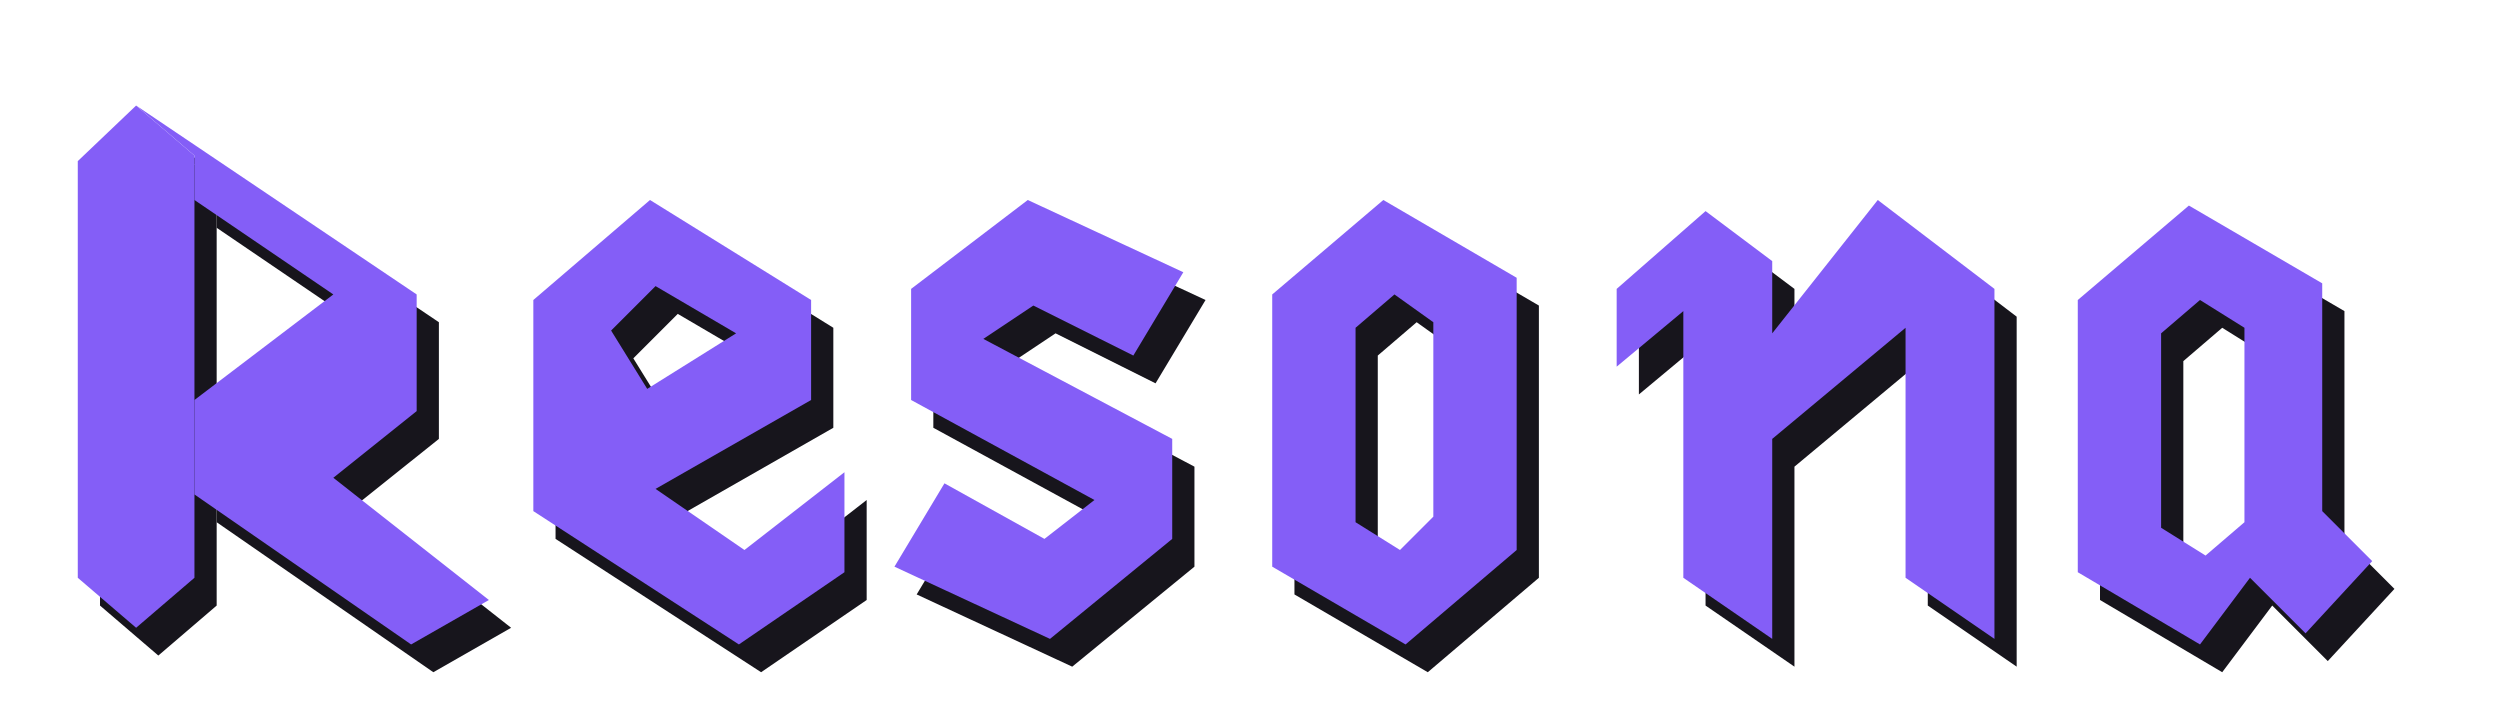
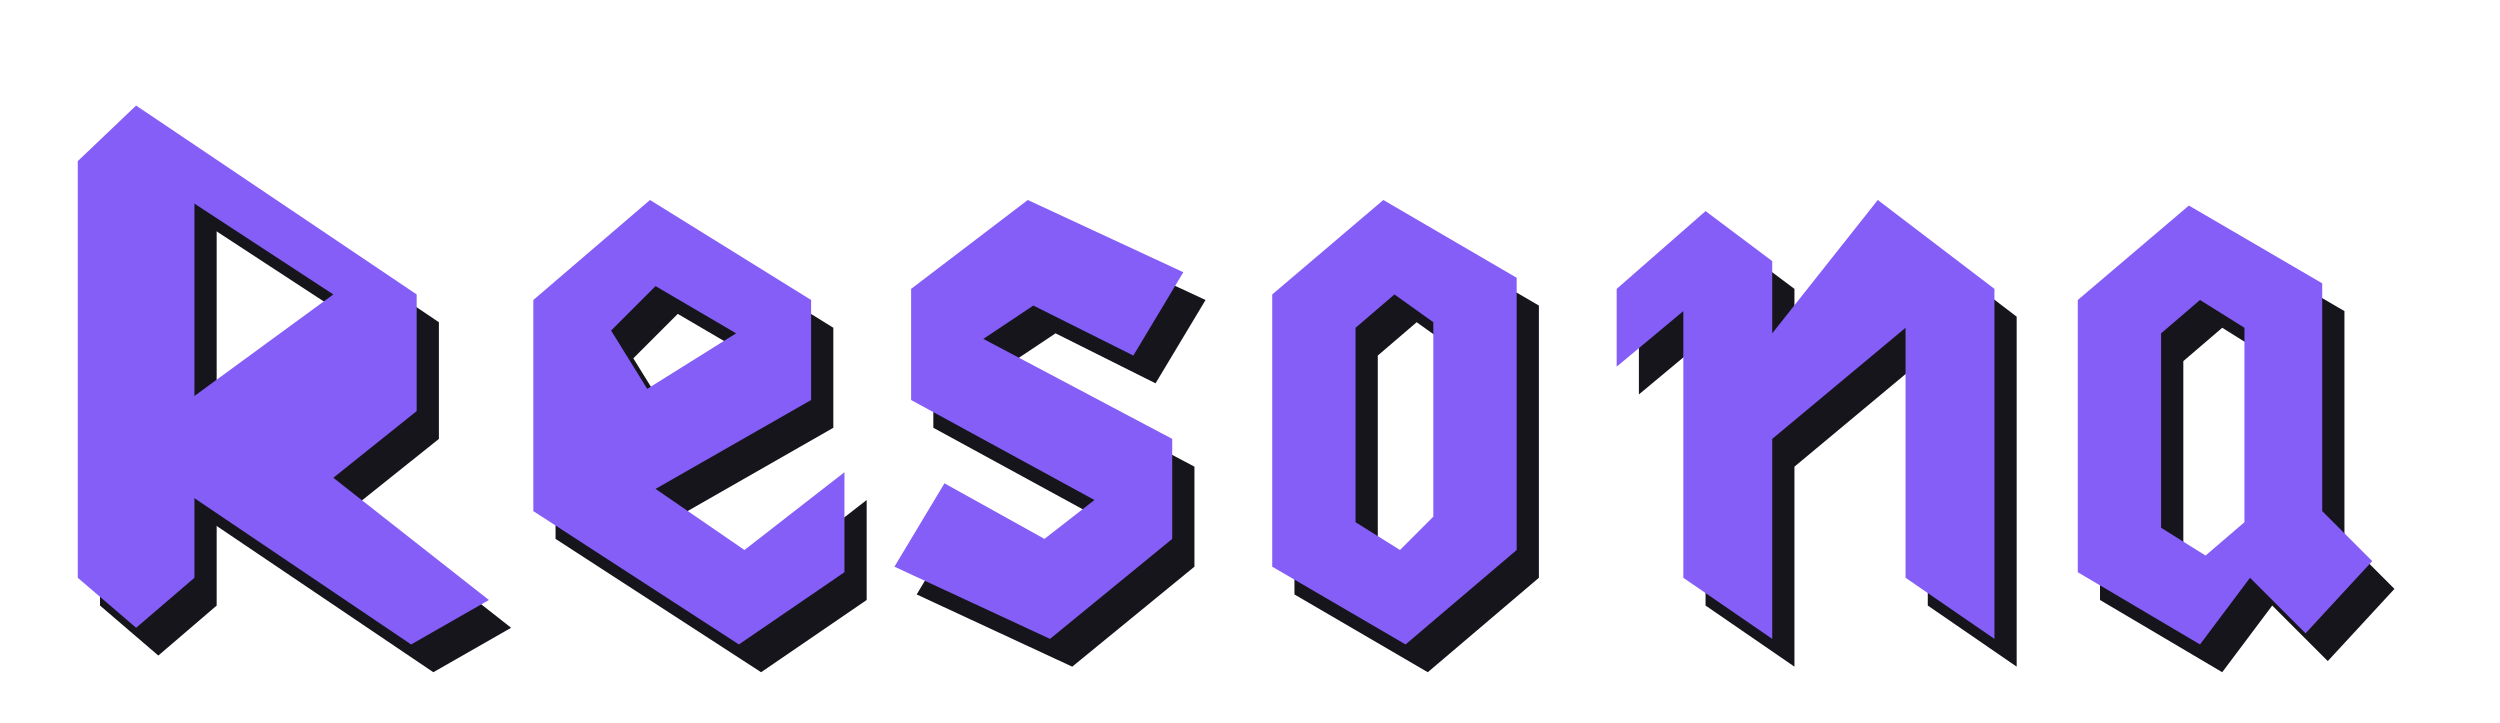
<svg xmlns="http://www.w3.org/2000/svg" viewBox="0 0 900 260" role="img" aria-labelledby="title desc">
  <defs>
    <g id="resona-letterforms">
      <path d="M28 208V58l21-20 21 18v152l-21 18z" />
-       <path d="M49 38l101 68v42l-30 24 56 44-28 16-78-54v-34l50-38-50-34V56z" />
+       <path d="M49 38l101 68v42l-30 24 56 44-28 16-80-54v-34l52-38-52-34V56z" />
      <g transform="translate(-12)">
        <path fill-rule="evenodd" d="M204 108l42-36 58 36v36l-56 32 32 22 36-28v36l-38 26-74-48zm28 11 16-16 29 17-32 20z" />
        <path d="M340 104l42-32 56 26-18 30-36-18-18 12 68 36v36l-44 36-56-26 18-30 36 20 18-14-66-36z" />
        <path fill-rule="evenodd" d="M470 106l40-34 48 28v98l-40 34-48-28zm30 12 14-12 14 10v70l-12 12-16-10z" />
        <path d="M594 230V104l32-28 24 18v26l38-48 42 32v126l-32-22v-90l-48 40v72l-32-22v-96l-24 20z" />
        <path fill-rule="evenodd" d="M760 108l40-34 48 28v82l18 18-24 26-20-20-18 24-44-26zm30 12 14-12 16 10v70l-14 12-16-10z" />
      </g>
    </g>
  </defs>
  <use href="#resona-letterforms" fill="#17151c" transform="translate(8 10)" />
  <use href="#resona-letterforms" fill="#845ef7" />
</svg>
